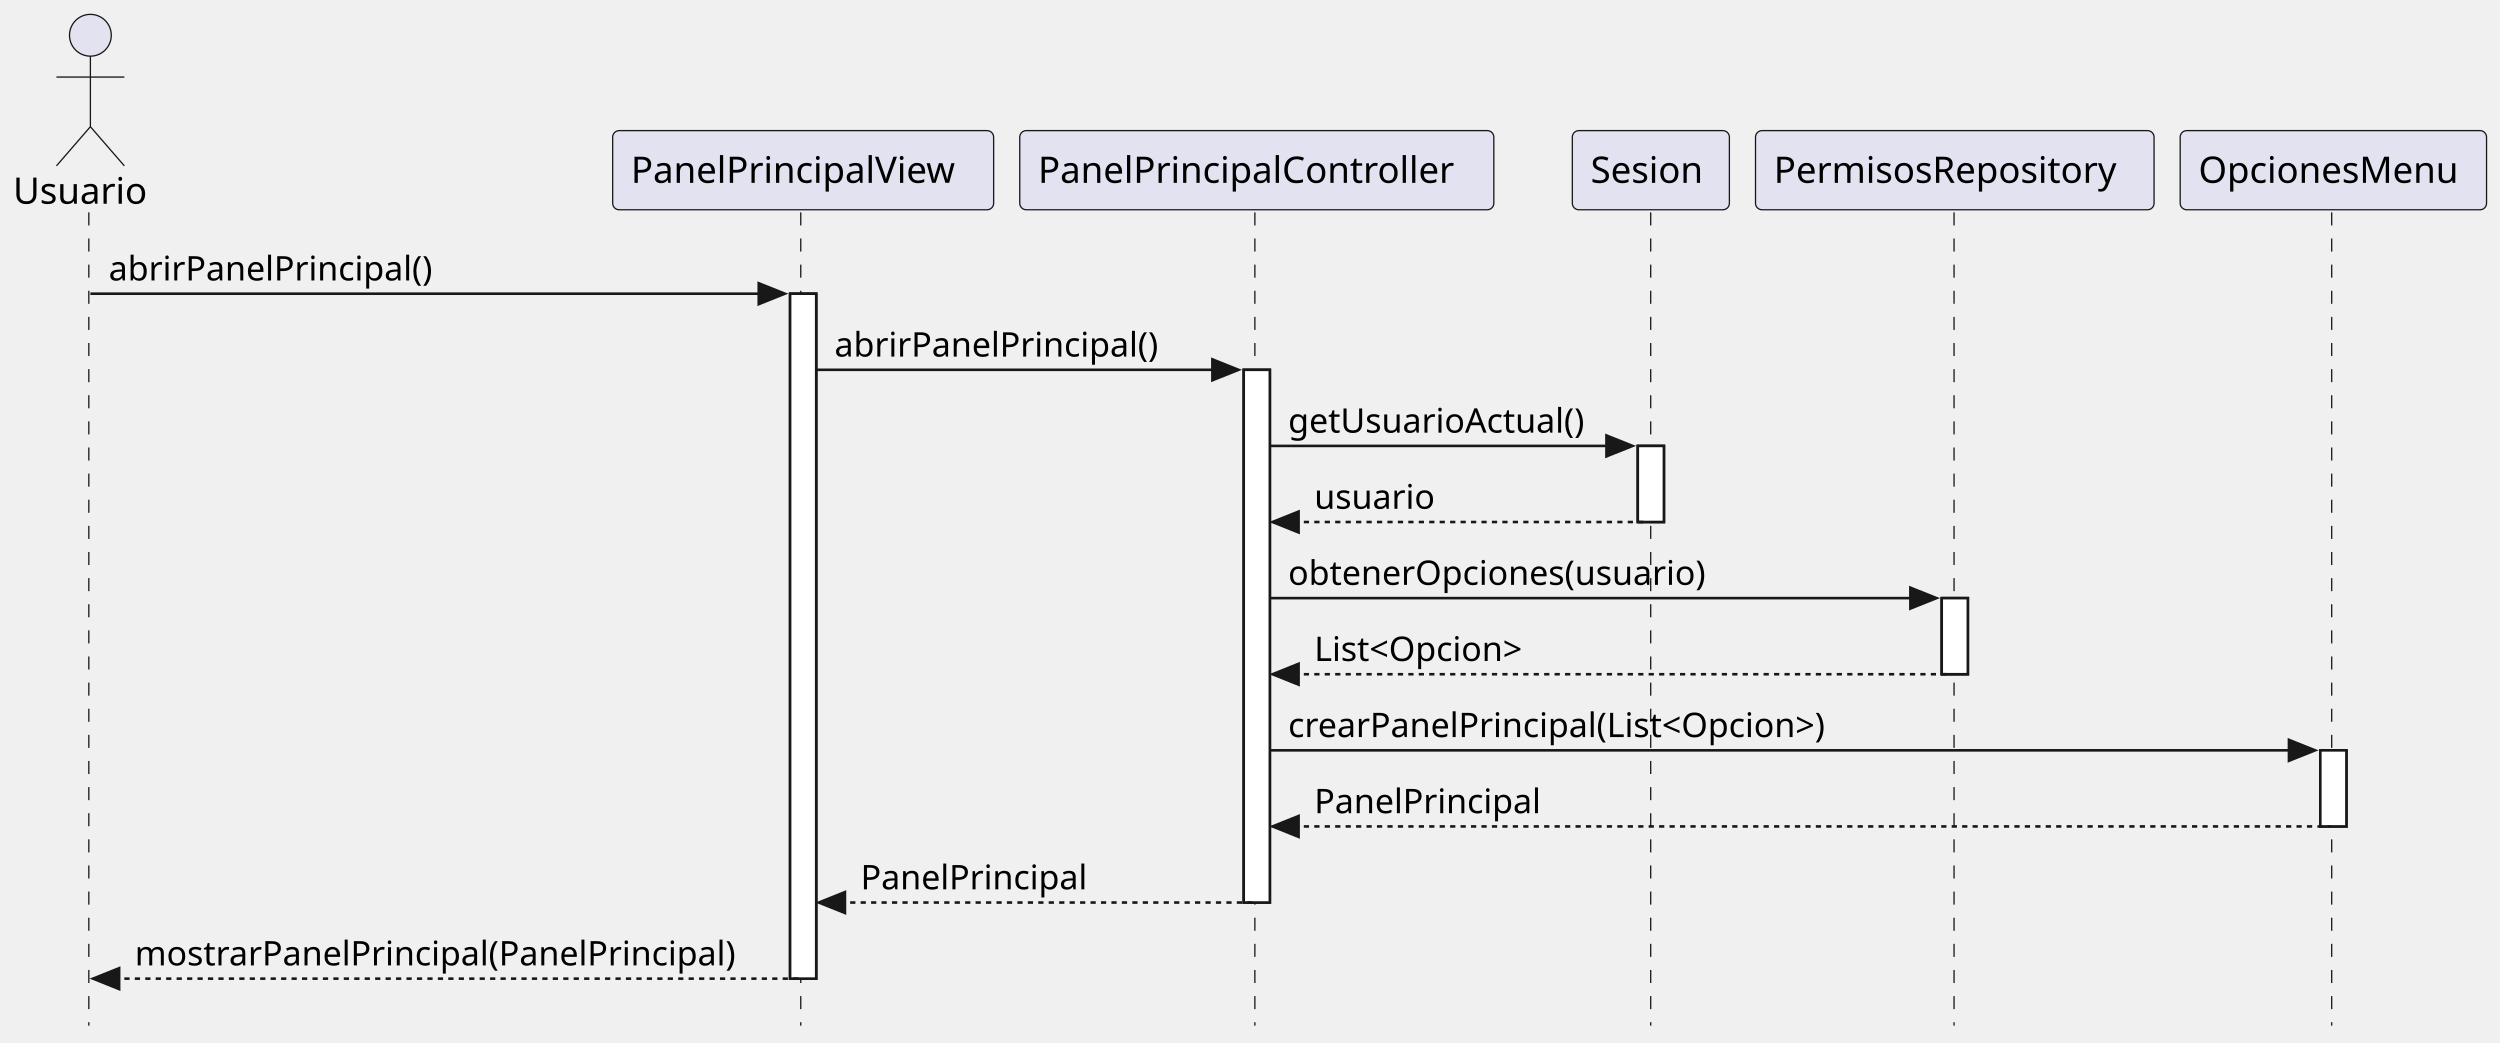
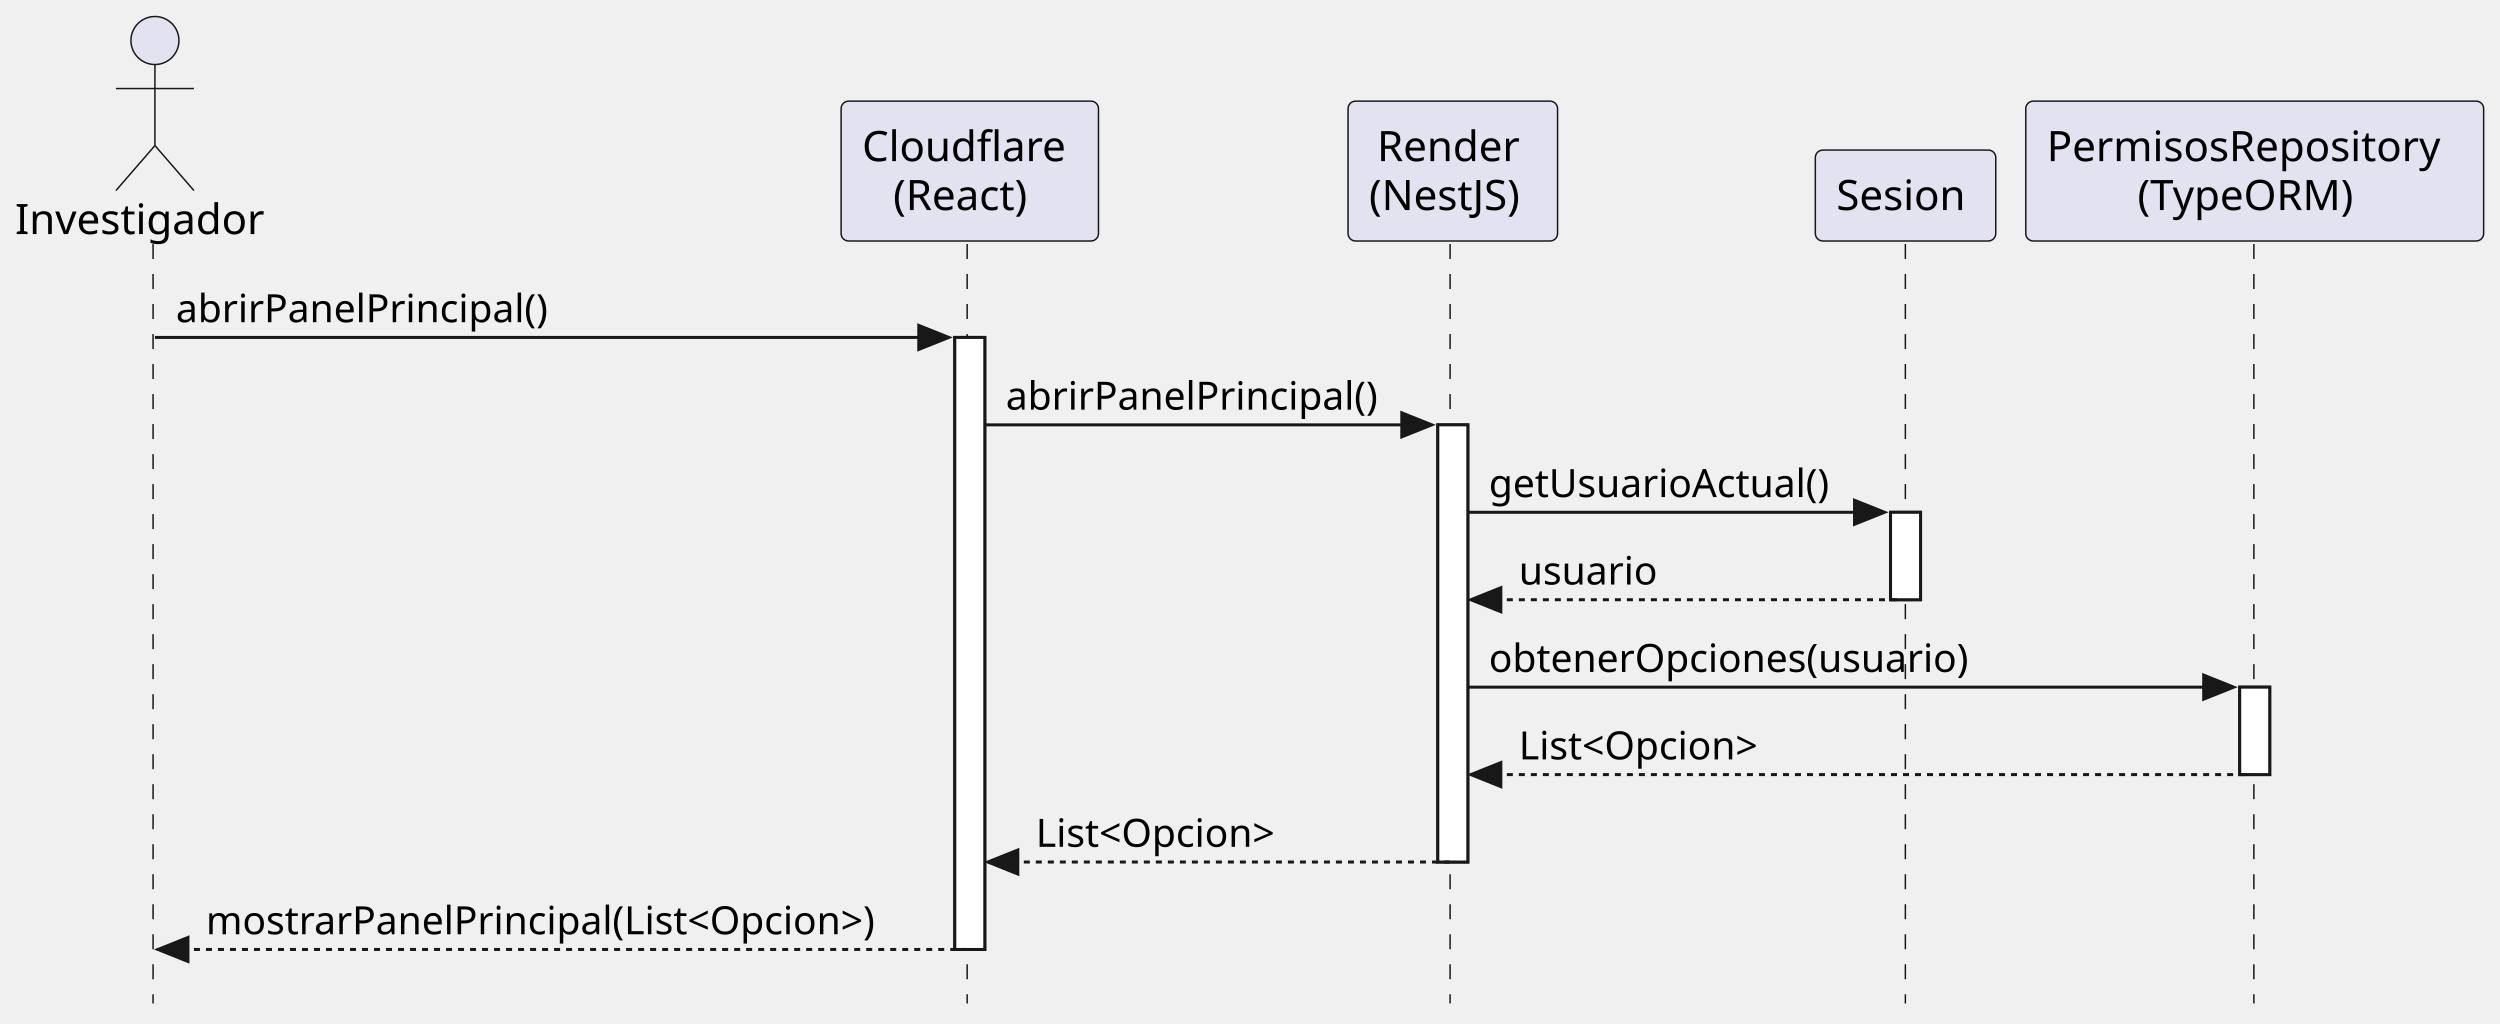
- <svg xmlns="http://www.w3.org/2000/svg" contentStyleType="text/css" data-diagram-type="SEQUENCE" height="399px" preserveAspectRatio="none" style="width:957px;height:399px;background:#FFFFFF;" version="1.1" viewBox="0 0 957 399" width="957px" zoomAndPan="magnify">
+ <svg xmlns="http://www.w3.org/2000/svg" contentStyleType="text/css" data-diagram-type="SEQUENCE" height="341px" preserveAspectRatio="none" style="width:833px;height:341px;background:#FFFFFF;" version="1.1" viewBox="0 0 833 341" width="833px" zoomAndPan="magnify">
  <defs />
  <g>
    <g>
-       <rect fill="#FFFFFF" height="262.195" style="stroke:#181818;stroke-width:1;" width="10" x="302.447" y="112.43" />
+       <rect fill="#FFFFFF" height="203.93" style="stroke:#181818;stroke-width:1;" width="10" x="318.136" y="112.43" />
    </g>
    <g>
-       <rect fill="#FFFFFF" height="203.93" style="stroke:#181818;stroke-width:1;" width="10" x="476.1" y="141.562" />
+       <rect fill="#FFFFFF" height="145.664" style="stroke:#181818;stroke-width:1;" width="10" x="479.078" y="141.562" />
    </g>
    <g>
-       <rect fill="#FFFFFF" height="29.133" style="stroke:#181818;stroke-width:1;" width="10" x="626.949" y="170.695" />
+       <rect fill="#FFFFFF" height="29.133" style="stroke:#181818;stroke-width:1;" width="10" x="629.928" y="170.695" />
    </g>
    <g>
-       <rect fill="#FFFFFF" height="29.133" style="stroke:#181818;stroke-width:1;" width="10" x="743.293" y="228.961" />
+       <rect fill="#FFFFFF" height="29.133" style="stroke:#181818;stroke-width:1;" width="10" x="746.271" y="228.961" />
+     </g>
+     <g class="participant-lifeline" data-entity-uid="part1" data-qualified-name="Investigador" id="part1-lifeline">
+       <g>
+         <rect fill="#000000" fill-opacity="0" height="253.062" width="8" x="47.623" y="81.297" />
+         <line style="stroke:#181818;stroke-width:0.5;stroke-dasharray:5,5;" x1="51" x2="51" y1="81.297" y2="334.359" />
+       </g>
+     </g>
+     <g class="participant-lifeline" data-entity-uid="part2" data-qualified-name="View" id="part2-lifeline">
+       <g>
+         <rect fill="#000000" fill-opacity="0" height="253.062" width="8" x="319.136" y="81.297" />
+         <line style="stroke:#181818;stroke-width:0.5;stroke-dasharray:5,5;" x1="322.257" x2="322.257" y1="81.297" y2="334.359" />
+       </g>
+     </g>
+     <g class="participant-lifeline" data-entity-uid="part3" data-qualified-name="Controller" id="part3-lifeline">
+       <g>
+         <rect fill="#000000" fill-opacity="0" height="253.062" width="8" x="480.078" y="81.297" />
+         <line style="stroke:#181818;stroke-width:0.5;stroke-dasharray:5,5;" x1="483.174" x2="483.174" y1="81.297" y2="334.359" />
+       </g>
+     </g>
+     <g class="participant-lifeline" data-entity-uid="part4" data-qualified-name="Sesion" id="part4-lifeline">
+       <g>
+         <rect fill="#000000" fill-opacity="0" height="253.062" width="8" x="630.928" y="81.297" />
+         <line style="stroke:#181818;stroke-width:0.5;stroke-dasharray:5,5;" x1="634.867" x2="634.867" y1="81.297" y2="334.359" />
+       </g>
+     </g>
+     <g class="participant-lifeline" data-entity-uid="part5" data-qualified-name="Repo" id="part5-lifeline">
+       <g>
+         <rect fill="#000000" fill-opacity="0" height="253.062" width="8" x="747.271" y="81.297" />
+         <line style="stroke:#181818;stroke-width:0.5;stroke-dasharray:5,5;" x1="750.989" x2="750.989" y1="81.297" y2="334.359" />
+       </g>
+     </g>
+     <g class="participant participant-head" data-entity-uid="part1" data-qualified-name="Investigador" id="part1-head">
+       <text fill="#000000" font-family="sans-serif" font-size="14" lengthAdjust="spacing" textLength="87.247" x="5" y="77.995">Investigador</text>
+       <ellipse cx="51.623" cy="13.5" fill="#E2E2F0" rx="8" ry="8" style="stroke:#181818;stroke-width:0.5;" />
+       <path d="M51.623,21.5 L51.623,48.5 M38.623,29.5 L64.624,29.5 M51.623,48.5 L38.623,63.5 M51.623,48.5 L64.624,63.5" fill="none" style="stroke:#181818;stroke-width:0.5;" />
+     </g>
+     <g class="participant participant-head" data-entity-uid="part2" data-qualified-name="View" id="part2-head">
+       <rect fill="#E2E2F0" height="46.594" rx="2.5" ry="2.5" style="stroke:#181818;stroke-width:0.5;" width="85.757" x="280.257" y="33.703" />
+       <text fill="#000000" font-family="sans-serif" font-size="14" lengthAdjust="spacing" textLength="71.757" x="287.257" y="53.698">Cloudflare</text>
+       <text fill="#000000" font-family="sans-serif" font-size="14" lengthAdjust="spacing" textLength="51.03" x="297.621" y="69.995">(React)</text>
+     </g>
+     <g class="participant participant-head" data-entity-uid="part3" data-qualified-name="Controller" id="part3-head">
+       <rect fill="#E2E2F0" height="46.594" rx="2.5" ry="2.5" style="stroke:#181818;stroke-width:0.5;" width="69.809" x="449.174" y="33.703" />
+       <text fill="#000000" font-family="sans-serif" font-size="14" lengthAdjust="spacing" textLength="50.47" x="458.843" y="53.698">Render</text>
+       <text fill="#000000" font-family="sans-serif" font-size="14" lengthAdjust="spacing" textLength="55.809" x="456.174" y="69.995">(NestJS)</text>
+     </g>
+     <g class="participant participant-head" data-entity-uid="part4" data-qualified-name="Sesion" id="part4-head">
+       <rect fill="#E2E2F0" height="30.297" rx="2.5" ry="2.5" style="stroke:#181818;stroke-width:0.5;" width="60.122" x="604.867" y="50" />
+       <text fill="#000000" font-family="sans-serif" font-size="14" lengthAdjust="spacing" textLength="46.122" x="611.867" y="69.995">Sesion</text>
+     </g>
+     <g class="participant participant-head" data-entity-uid="part5" data-qualified-name="Repo" id="part5-head">
+       <rect fill="#E2E2F0" height="46.594" rx="2.5" ry="2.5" style="stroke:#181818;stroke-width:0.5;" width="152.565" x="674.989" y="33.703" />
+       <text fill="#000000" font-family="sans-serif" font-size="14" lengthAdjust="spacing" textLength="138.565" x="681.989" y="53.698">PermisosRepository</text>
+       <text fill="#000000" font-family="sans-serif" font-size="14" lengthAdjust="spacing" textLength="78.087" x="712.227" y="69.995">(TypeORM)</text>
    </g>
    <g>
-       <rect fill="#FFFFFF" height="29.133" style="stroke:#181818;stroke-width:1;" width="10" x="888.213" y="287.227" />
-     </g>
-     <g class="participant-lifeline" data-entity-uid="part1" data-qualified-name="user" id="part1-lifeline">
-       <g>
-         <rect fill="#000000" fill-opacity="0" height="311.328" width="8" x="30.602" y="81.297" />
-         <line style="stroke:#181818;stroke-width:0.5;stroke-dasharray:5,5;" x1="34" x2="34" y1="81.297" y2="392.625" />
-       </g>
-     </g>
-     <g class="participant-lifeline" data-entity-uid="part2" data-qualified-name="view" id="part2-lifeline">
-       <g>
-         <rect fill="#000000" fill-opacity="0" height="311.328" width="8" x="303.447" y="81.297" />
-         <line style="stroke:#181818;stroke-width:0.5;stroke-dasharray:5,5;" x1="306.532" x2="306.532" y1="81.297" y2="392.625" />
-       </g>
-     </g>
-     <g class="participant-lifeline" data-entity-uid="part3" data-qualified-name="controller" id="part3-lifeline">
-       <g>
-         <rect fill="#000000" fill-opacity="0" height="311.328" width="8" x="477.1" y="81.297" />
-         <line style="stroke:#181818;stroke-width:0.5;stroke-dasharray:5,5;" x1="480.363" x2="480.363" y1="81.297" y2="392.625" />
-       </g>
-     </g>
-     <g class="participant-lifeline" data-entity-uid="part4" data-qualified-name="sesion" id="part4-lifeline">
-       <g>
-         <rect fill="#000000" fill-opacity="0" height="311.328" width="8" x="627.949" y="81.297" />
-         <line style="stroke:#181818;stroke-width:0.5;stroke-dasharray:5,5;" x1="631.888" x2="631.888" y1="81.297" y2="392.625" />
-       </g>
-     </g>
-     <g class="participant-lifeline" data-entity-uid="part5" data-qualified-name="repo" id="part5-lifeline">
-       <g>
-         <rect fill="#000000" fill-opacity="0" height="311.328" width="8" x="744.293" y="81.297" />
-         <line style="stroke:#181818;stroke-width:0.5;stroke-dasharray:5,5;" x1="748.01" x2="748.01" y1="81.297" y2="392.625" />
-       </g>
-     </g>
-     <g class="participant-lifeline" data-entity-uid="part6" data-qualified-name="menu" id="part6-lifeline">
-       <g>
-         <rect fill="#000000" fill-opacity="0" height="311.328" width="8" x="889.213" y="81.297" />
-         <line style="stroke:#181818;stroke-width:0.5;stroke-dasharray:5,5;" x1="892.575" x2="892.575" y1="81.297" y2="392.625" />
-       </g>
-     </g>
-     <g class="participant participant-head" data-entity-uid="part1" data-qualified-name="user" id="part1-head">
-       <text fill="#000000" font-family="sans-serif" font-size="14" lengthAdjust="spacing" textLength="53.204" x="5" y="77.995">Usuario</text>
-       <ellipse cx="34.602" cy="13.5" fill="#E2E2F0" rx="8" ry="8" style="stroke:#181818;stroke-width:0.5;" />
-       <path d="M34.602,21.5 L34.602,48.5 M21.602,29.5 L47.602,29.5 M34.602,48.5 L21.602,63.5 M34.602,48.5 L47.602,63.5" fill="none" style="stroke:#181818;stroke-width:0.5;" />
-     </g>
-     <g class="participant participant-head" data-entity-uid="part2" data-qualified-name="view" id="part2-head">
-       <rect fill="#E2E2F0" height="30.297" rx="2.5" ry="2.5" style="stroke:#181818;stroke-width:0.5;" width="145.831" x="234.532" y="50" />
-       <text fill="#000000" font-family="sans-serif" font-size="14" lengthAdjust="spacing" textLength="131.831" x="241.532" y="69.995">PanelPrincipalView</text>
-     </g>
-     <g class="participant participant-head" data-entity-uid="part3" data-qualified-name="controller" id="part3-head">
-       <rect fill="#E2E2F0" height="30.297" rx="2.5" ry="2.5" style="stroke:#181818;stroke-width:0.5;" width="181.474" x="390.363" y="50" />
-       <text fill="#000000" font-family="sans-serif" font-size="14" lengthAdjust="spacing" textLength="167.474" x="397.363" y="69.995">PanelPrincipalController</text>
-     </g>
-     <g class="participant participant-head" data-entity-uid="part4" data-qualified-name="sesion" id="part4-head">
-       <rect fill="#E2E2F0" height="30.297" rx="2.5" ry="2.5" style="stroke:#181818;stroke-width:0.5;" width="60.122" x="601.888" y="50" />
-       <text fill="#000000" font-family="sans-serif" font-size="14" lengthAdjust="spacing" textLength="46.122" x="608.888" y="69.995">Sesion</text>
-     </g>
-     <g class="participant participant-head" data-entity-uid="part5" data-qualified-name="repo" id="part5-head">
-       <rect fill="#E2E2F0" height="30.297" rx="2.5" ry="2.5" style="stroke:#181818;stroke-width:0.5;" width="152.565" x="672.01" y="50" />
-       <text fill="#000000" font-family="sans-serif" font-size="14" lengthAdjust="spacing" textLength="138.565" x="679.01" y="69.995">PermisosRepository</text>
-     </g>
-     <g class="participant participant-head" data-entity-uid="part6" data-qualified-name="menu" id="part6-head">
-       <rect fill="#E2E2F0" height="30.297" rx="2.5" ry="2.5" style="stroke:#181818;stroke-width:0.5;" width="117.277" x="834.575" y="50" />
-       <text fill="#000000" font-family="sans-serif" font-size="14" lengthAdjust="spacing" textLength="103.277" x="841.575" y="69.995">OpcionesMenu</text>
+       <rect fill="#FFFFFF" height="203.93" style="stroke:#181818;stroke-width:1;" width="10" x="318.136" y="112.43" />
    </g>
    <g>
-       <rect fill="#FFFFFF" height="262.195" style="stroke:#181818;stroke-width:1;" width="10" x="302.447" y="112.43" />
+       <rect fill="#FFFFFF" height="145.664" style="stroke:#181818;stroke-width:1;" width="10" x="479.078" y="141.562" />
    </g>
    <g>
-       <rect fill="#FFFFFF" height="203.93" style="stroke:#181818;stroke-width:1;" width="10" x="476.1" y="141.562" />
+       <rect fill="#FFFFFF" height="29.133" style="stroke:#181818;stroke-width:1;" width="10" x="629.928" y="170.695" />
    </g>
    <g>
-       <rect fill="#FFFFFF" height="29.133" style="stroke:#181818;stroke-width:1;" width="10" x="626.949" y="170.695" />
-     </g>
-     <g>
-       <rect fill="#FFFFFF" height="29.133" style="stroke:#181818;stroke-width:1;" width="10" x="743.293" y="228.961" />
-     </g>
-     <g>
-       <rect fill="#FFFFFF" height="29.133" style="stroke:#181818;stroke-width:1;" width="10" x="888.213" y="287.227" />
+       <rect fill="#FFFFFF" height="29.133" style="stroke:#181818;stroke-width:1;" width="10" x="746.271" y="228.961" />
    </g>
    <g class="message" data-entity-1="part1" data-entity-2="part2" id="msg1">
-       <polygon fill="#181818" points="290.447,108.43,300.447,112.43,290.447,116.43" style="stroke:#181818;stroke-width:1;" />
-       <line style="stroke:#181818;stroke-width:1;" x1="34.602" x2="296.447" y1="112.43" y2="112.43" />
-       <text fill="#000000" font-family="sans-serif" font-size="13" lengthAdjust="spacing" textLength="131.942" x="41.602" y="107.364">abrirPanelPrincipal()</text>
+       <polygon fill="#181818" points="306.136,108.43,316.136,112.43,306.136,116.43" style="stroke:#181818;stroke-width:1;" />
+       <line style="stroke:#181818;stroke-width:1;" x1="51.623" x2="312.136" y1="112.43" y2="112.43" />
+       <text fill="#000000" font-family="sans-serif" font-size="13" lengthAdjust="spacing" textLength="131.942" x="58.623" y="107.364">abrirPanelPrincipal()</text>
    </g>
    <g class="message" data-entity-1="part2" data-entity-2="part3" id="msg2">
-       <polygon fill="#181818" points="464.1,137.562,474.1,141.562,464.1,145.562" style="stroke:#181818;stroke-width:1;" />
-       <line style="stroke:#181818;stroke-width:1;" x1="312.447" x2="470.1" y1="141.562" y2="141.562" />
-       <text fill="#000000" font-family="sans-serif" font-size="13" lengthAdjust="spacing" textLength="131.942" x="319.447" y="136.497">abrirPanelPrincipal()</text>
+       <polygon fill="#181818" points="467.078,137.562,477.078,141.562,467.078,145.562" style="stroke:#181818;stroke-width:1;" />
+       <line style="stroke:#181818;stroke-width:1;" x1="328.136" x2="473.078" y1="141.562" y2="141.562" />
+       <text fill="#000000" font-family="sans-serif" font-size="13" lengthAdjust="spacing" textLength="131.942" x="335.136" y="136.497">abrirPanelPrincipal()</text>
    </g>
    <g class="message" data-entity-1="part3" data-entity-2="part4" id="msg3">
-       <polygon fill="#181818" points="614.949,166.695,624.949,170.695,614.949,174.695" style="stroke:#181818;stroke-width:1;" />
-       <line style="stroke:#181818;stroke-width:1;" x1="486.1" x2="620.949" y1="170.695" y2="170.695" />
-       <text fill="#000000" font-family="sans-serif" font-size="13" lengthAdjust="spacing" textLength="121.85" x="493.1" y="165.629">getUsuarioActual()</text>
+       <polygon fill="#181818" points="617.928,166.695,627.928,170.695,617.928,174.695" style="stroke:#181818;stroke-width:1;" />
+       <line style="stroke:#181818;stroke-width:1;" x1="489.078" x2="623.928" y1="170.695" y2="170.695" />
+       <text fill="#000000" font-family="sans-serif" font-size="13" lengthAdjust="spacing" textLength="121.85" x="496.078" y="165.629">getUsuarioActual()</text>
    </g>
    <g class="message" data-entity-1="part4" data-entity-2="part3" id="msg4">
-       <polygon fill="#181818" points="497.1,195.828,487.1,199.828,497.1,203.828" style="stroke:#181818;stroke-width:1;" />
-       <line style="stroke:#181818;stroke-width:1;stroke-dasharray:2,2;" x1="491.1" x2="630.949" y1="199.828" y2="199.828" />
-       <text fill="#000000" font-family="sans-serif" font-size="13" lengthAdjust="spacing" textLength="48.128" x="503.1" y="194.762">usuario</text>
+       <polygon fill="#181818" points="500.078,195.828,490.078,199.828,500.078,203.828" style="stroke:#181818;stroke-width:1;" />
+       <line style="stroke:#181818;stroke-width:1;stroke-dasharray:2,2;" x1="494.078" x2="633.928" y1="199.828" y2="199.828" />
+       <text fill="#000000" font-family="sans-serif" font-size="13" lengthAdjust="spacing" textLength="48.128" x="506.078" y="194.762">usuario</text>
    </g>
    <g class="message" data-entity-1="part3" data-entity-2="part5" id="msg5">
-       <polygon fill="#181818" points="731.293,224.961,741.293,228.961,731.293,232.961" style="stroke:#181818;stroke-width:1;" />
-       <line style="stroke:#181818;stroke-width:1;" x1="486.1" x2="737.293" y1="228.961" y2="228.961" />
-       <text fill="#000000" font-family="sans-serif" font-size="13" lengthAdjust="spacing" textLength="169.362" x="493.1" y="223.895">obtenerOpciones(usuario)</text>
+       <polygon fill="#181818" points="734.271,224.961,744.271,228.961,734.271,232.961" style="stroke:#181818;stroke-width:1;" />
+       <line style="stroke:#181818;stroke-width:1;" x1="489.078" x2="740.271" y1="228.961" y2="228.961" />
+       <text fill="#000000" font-family="sans-serif" font-size="13" lengthAdjust="spacing" textLength="169.362" x="496.078" y="223.895">obtenerOpciones(usuario)</text>
    </g>
    <g class="message" data-entity-1="part5" data-entity-2="part3" id="msg6">
-       <polygon fill="#181818" points="497.1,254.094,487.1,258.094,497.1,262.094" style="stroke:#181818;stroke-width:1;" />
-       <line style="stroke:#181818;stroke-width:1;stroke-dasharray:2,2;" x1="491.1" x2="747.293" y1="258.094" y2="258.094" />
-       <text fill="#000000" font-family="sans-serif" font-size="13" lengthAdjust="spacing" textLength="89.946" x="503.1" y="253.028">List&lt;Opcion&gt;</text>
+       <polygon fill="#181818" points="500.078,254.094,490.078,258.094,500.078,262.094" style="stroke:#181818;stroke-width:1;" />
+       <line style="stroke:#181818;stroke-width:1;stroke-dasharray:2,2;" x1="494.078" x2="750.271" y1="258.094" y2="258.094" />
+       <text fill="#000000" font-family="sans-serif" font-size="13" lengthAdjust="spacing" textLength="89.946" x="506.078" y="253.028">List&lt;Opcion&gt;</text>
    </g>
-     <g class="message" data-entity-1="part3" data-entity-2="part6" id="msg7">
-       <polygon fill="#181818" points="876.213,283.227,886.213,287.227,876.213,291.227" style="stroke:#181818;stroke-width:1;" />
-       <line style="stroke:#181818;stroke-width:1;" x1="486.1" x2="882.213" y1="287.227" y2="287.227" />
-       <text fill="#000000" font-family="sans-serif" font-size="13" lengthAdjust="spacing" textLength="225.17" x="493.1" y="282.161">crearPanelPrincipal(List&lt;Opcion&gt;)</text>
+     <g class="message" data-entity-1="part3" data-entity-2="part2" id="msg7">
+       <polygon fill="#181818" points="339.136,283.227,329.136,287.227,339.136,291.227" style="stroke:#181818;stroke-width:1;" />
+       <line style="stroke:#181818;stroke-width:1;stroke-dasharray:2,2;" x1="333.136" x2="483.078" y1="287.227" y2="287.227" />
+       <text fill="#000000" font-family="sans-serif" font-size="13" lengthAdjust="spacing" textLength="89.946" x="345.136" y="282.161">List&lt;Opcion&gt;</text>
    </g>
-     <g class="message" data-entity-1="part6" data-entity-2="part3" id="msg8">
-       <polygon fill="#181818" points="497.1,312.359,487.1,316.359,497.1,320.359" style="stroke:#181818;stroke-width:1;" />
-       <line style="stroke:#181818;stroke-width:1;stroke-dasharray:2,2;" x1="491.1" x2="892.213" y1="316.359" y2="316.359" />
-       <text fill="#000000" font-family="sans-serif" font-size="13" lengthAdjust="spacing" textLength="91.279" x="503.1" y="311.293">PanelPrincipal</text>
-     </g>
-     <g class="message" data-entity-1="part3" data-entity-2="part2" id="msg9">
-       <polygon fill="#181818" points="323.447,341.492,313.447,345.492,323.447,349.492" style="stroke:#181818;stroke-width:1;" />
-       <line style="stroke:#181818;stroke-width:1;stroke-dasharray:2,2;" x1="317.447" x2="480.1" y1="345.492" y2="345.492" />
-       <text fill="#000000" font-family="sans-serif" font-size="13" lengthAdjust="spacing" textLength="91.279" x="329.447" y="340.426">PanelPrincipal</text>
-     </g>
-     <g class="message" data-entity-1="part2" data-entity-2="part1" id="msg10">
-       <polygon fill="#181818" points="45.602,370.625,35.602,374.625,45.602,378.625" style="stroke:#181818;stroke-width:1;" />
-       <line style="stroke:#181818;stroke-width:1;stroke-dasharray:2,2;" x1="39.602" x2="306.447" y1="374.625" y2="374.625" />
-       <text fill="#000000" font-family="sans-serif" font-size="13" lengthAdjust="spacing" textLength="243.845" x="51.602" y="369.559">mostrarPanelPrincipal(PanelPrincipal)</text>
+     <g class="message" data-entity-1="part2" data-entity-2="part1" id="msg8">
+       <polygon fill="#181818" points="62.623,312.359,52.623,316.359,62.623,320.359" style="stroke:#181818;stroke-width:1;" />
+       <line style="stroke:#181818;stroke-width:1;stroke-dasharray:2,2;" x1="56.623" x2="322.136" y1="316.359" y2="316.359" />
+       <text fill="#000000" font-family="sans-serif" font-size="13" lengthAdjust="spacing" textLength="242.512" x="68.624" y="311.293">mostrarPanelPrincipal(List&lt;Opcion&gt;)</text>
    </g>
  </g>
</svg>
